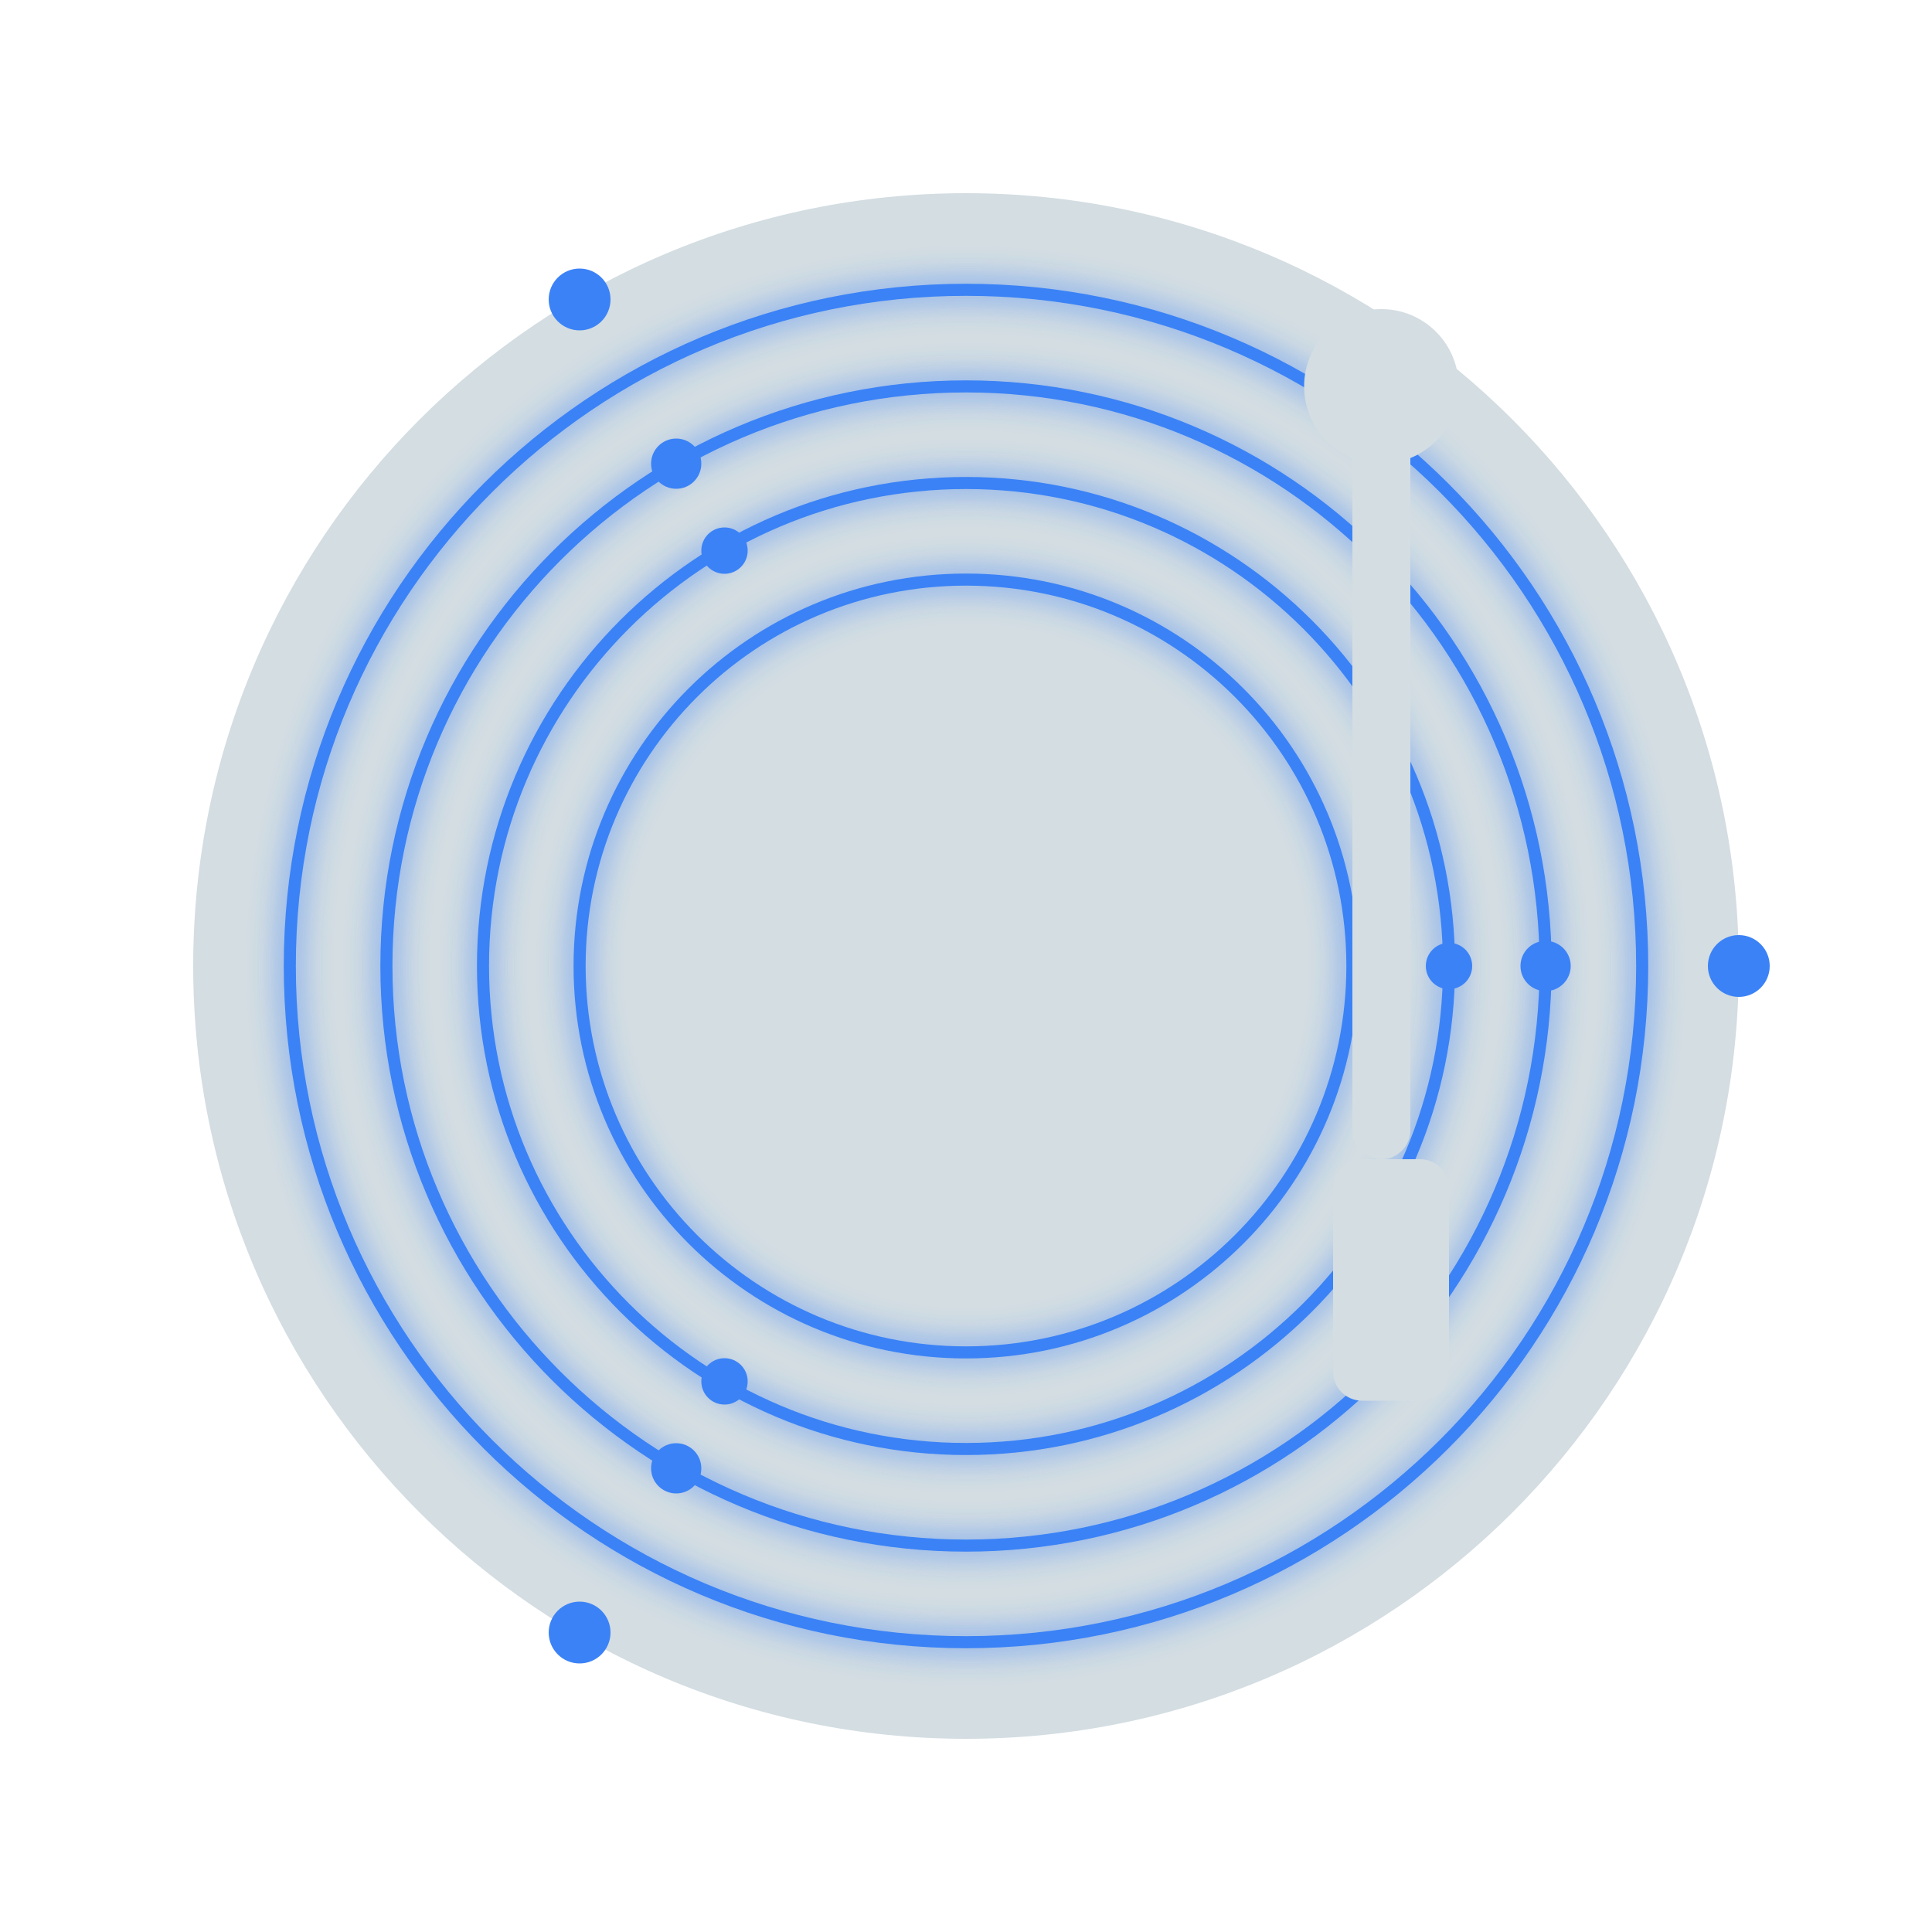
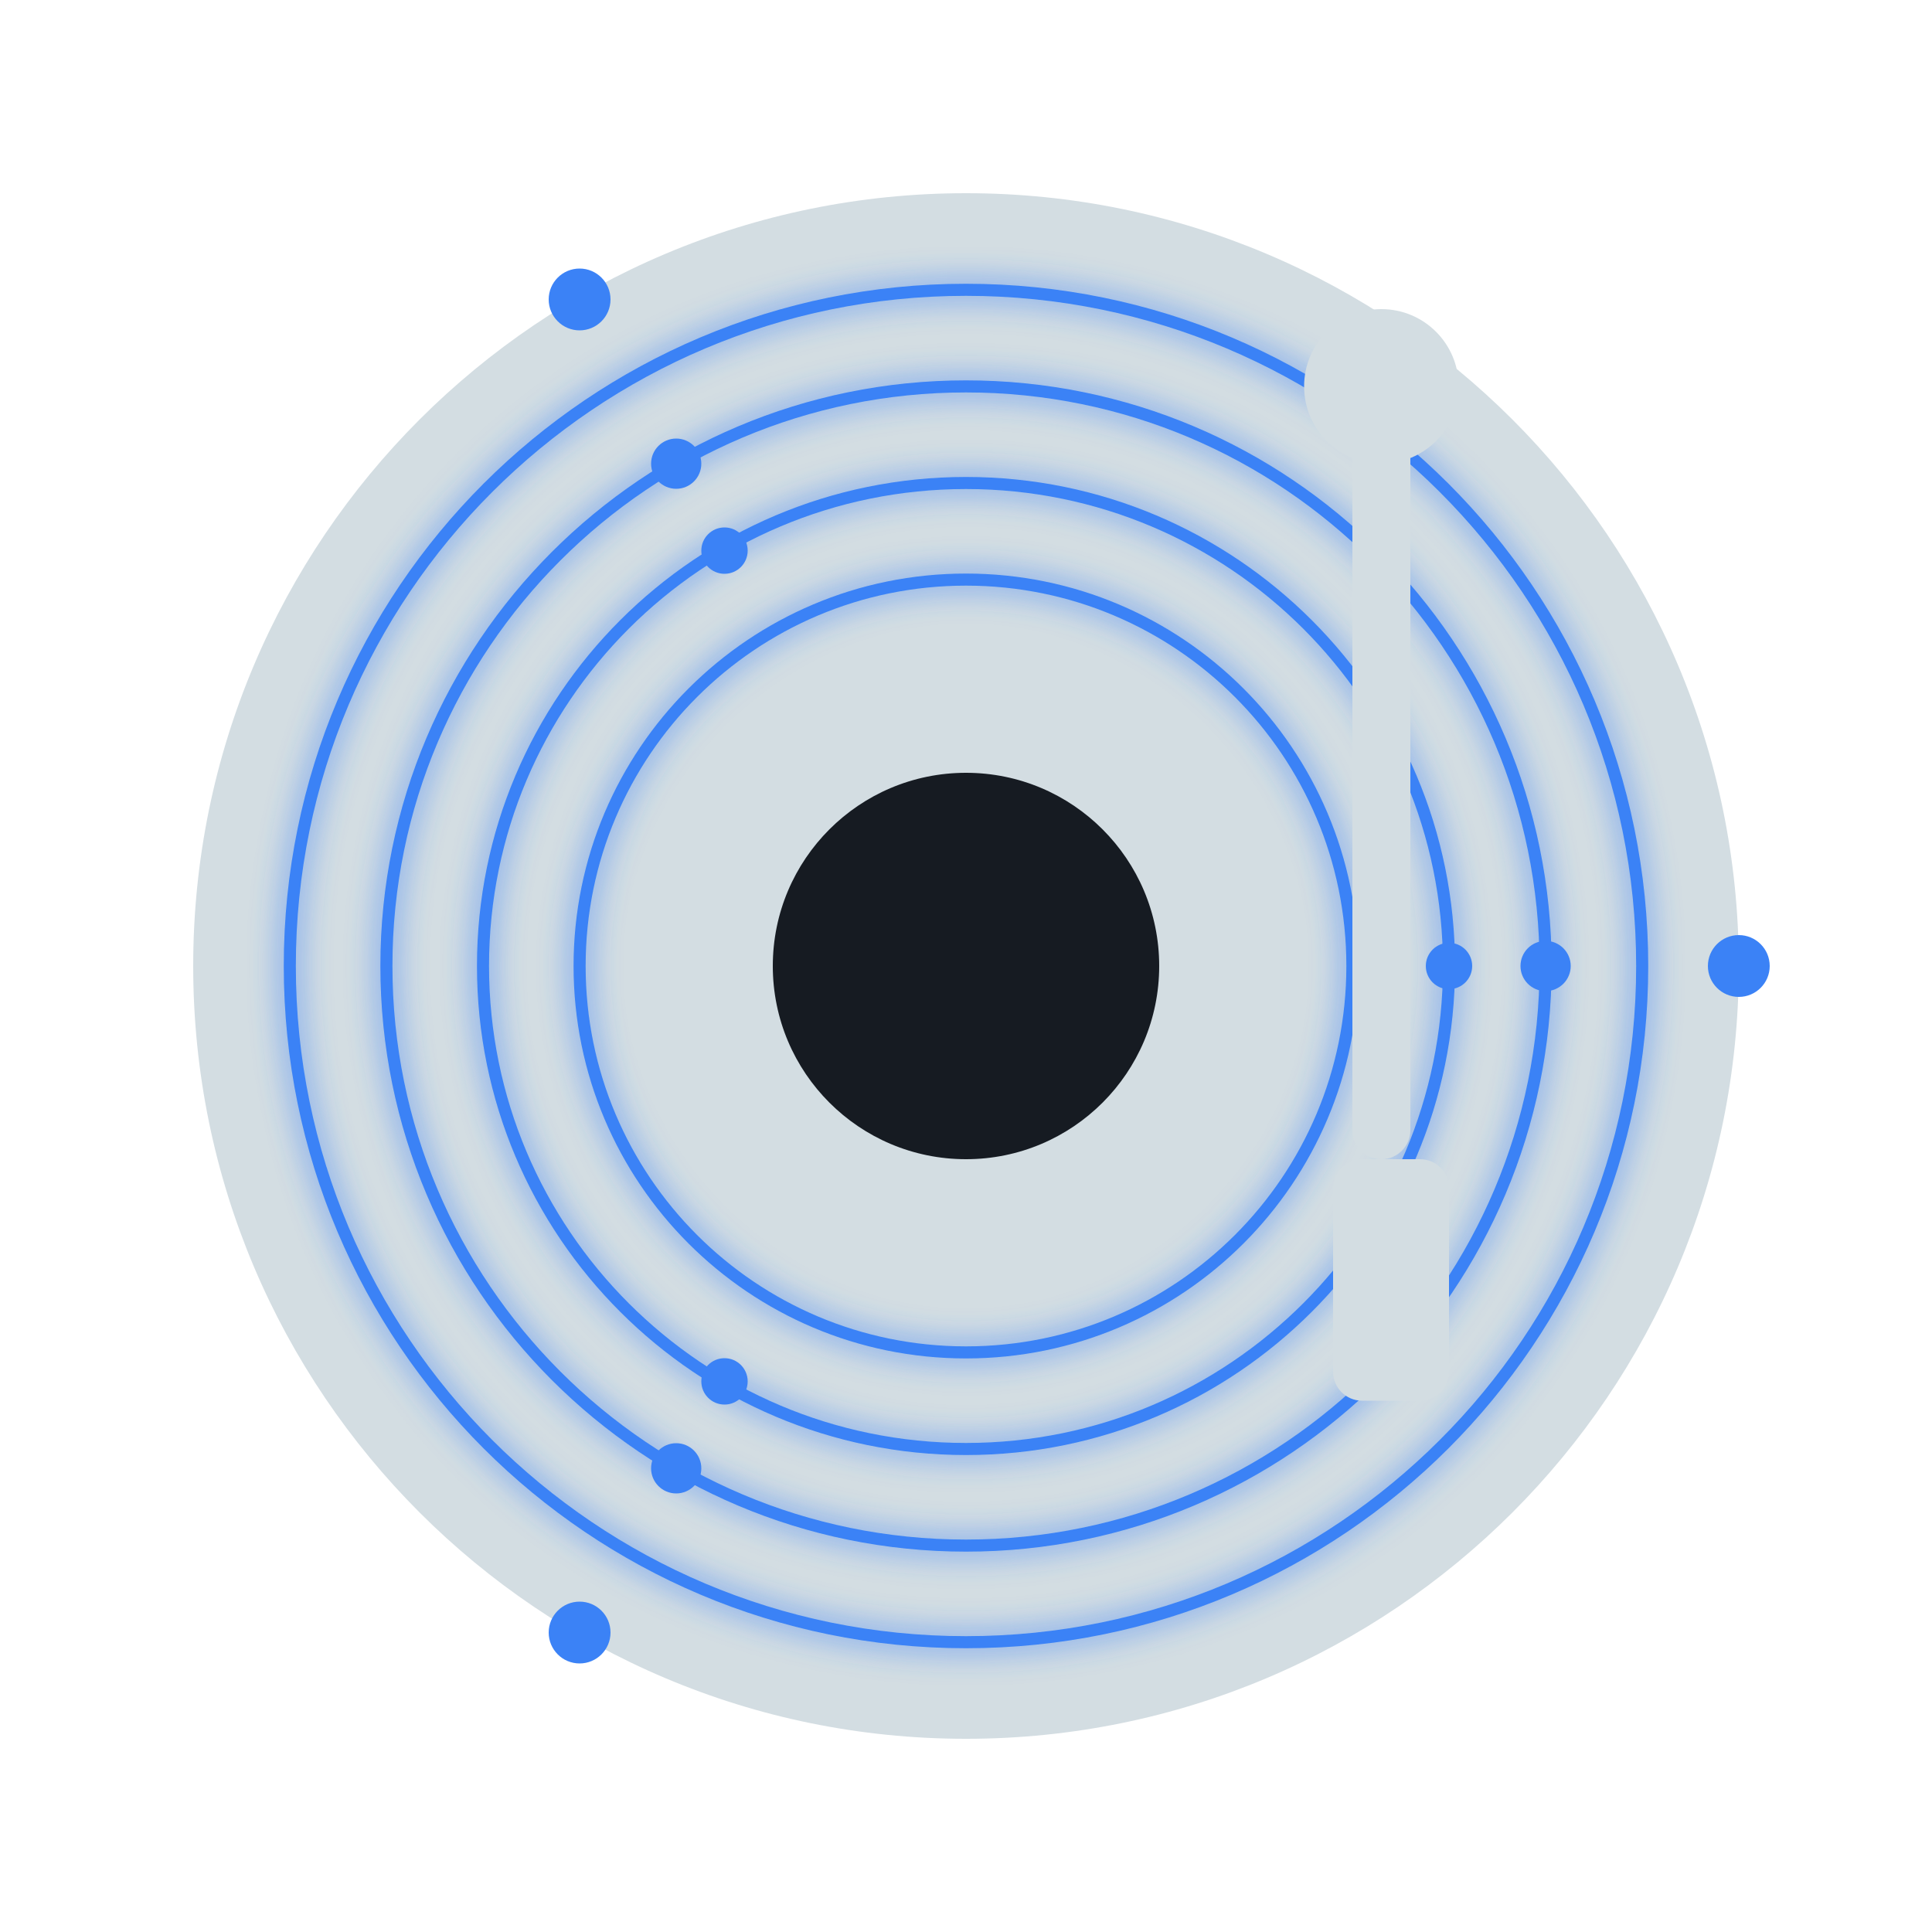
<svg xmlns="http://www.w3.org/2000/svg" viewBox="0 0 200 200" width="48" height="48" role="img" aria-label="Vinyl Light">
  <style>
    @keyframes vinyl-spin { from { transform: rotate(0deg); } to { transform: rotate(360deg); } }
    .record-spin { transform-origin: 100px 100px; animation: vinyl-spin 3s linear infinite; }
  </style>
  <defs>
    <filter id="grooveGlowLight" x="-50%" y="-50%" width="200%" height="200%">
      <feGaussianBlur in="SourceGraphic" stdDeviation="1.6" result="blur" />
      <feMerge>
        <feMergeNode in="blur" />
        <feMergeNode in="SourceGraphic" />
      </feMerge>
    </filter>
  </defs>
  <g class="record-spin" transform-origin="100 100">
    <circle cx="100" cy="100" r="80" fill="#D3DDE2" />
    <circle cx="100" cy="100" r="70" fill="none" stroke="#3B82F6" stroke-width="1.25" filter="url(#grooveGlowLight)" />
    <circle cx="100" cy="100" r="60" fill="none" stroke="#3B82F6" stroke-width="1.25" filter="url(#grooveGlowLight)" />
    <circle cx="100" cy="100" r="50" fill="none" stroke="#3B82F6" stroke-width="1.25" filter="url(#grooveGlowLight)" />
    <circle cx="100" cy="100" r="40" fill="none" stroke="#3B82F6" stroke-width="1.25" filter="url(#grooveGlowLight)" />
-     <circle cx="100" cy="100" r="20" fill="#D3DDE2" />
-     <circle cx="100" cy="100" r="5" fill="#D3DDE2" />
+     <circle cx="100" cy="100" r="20" fill="#161B22" />
+     <circle cx="100" cy="100" r="5" fill="#161B22" />
    <circle cx="180" cy="100" r="3.2" fill="#3B82F6" />
    <circle cx="60" cy="31" r="3.2" fill="#3B82F6" />
    <circle cx="60" cy="169" r="3.2" fill="#3B82F6" />
    <circle cx="160" cy="100" r="2.6" fill="#3B82F6" />
    <circle cx="70" cy="48" r="2.6" fill="#3B82F6" />
    <circle cx="70" cy="152" r="2.6" fill="#3B82F6" />
    <circle cx="150" cy="100" r="2.4" fill="#3B82F6" />
    <circle cx="75" cy="57" r="2.4" fill="#3B82F6" />
    <circle cx="75" cy="143" r="2.4" fill="#3B82F6" />
  </g>
  <g fill="#D3DDE2">
    <rect x="140" y="40" width="6" height="80" rx="3" />
    <circle cx="143" cy="40" r="8" />
    <rect x="138" y="120" width="12" height="25" rx="3" />
  </g>
</svg>
